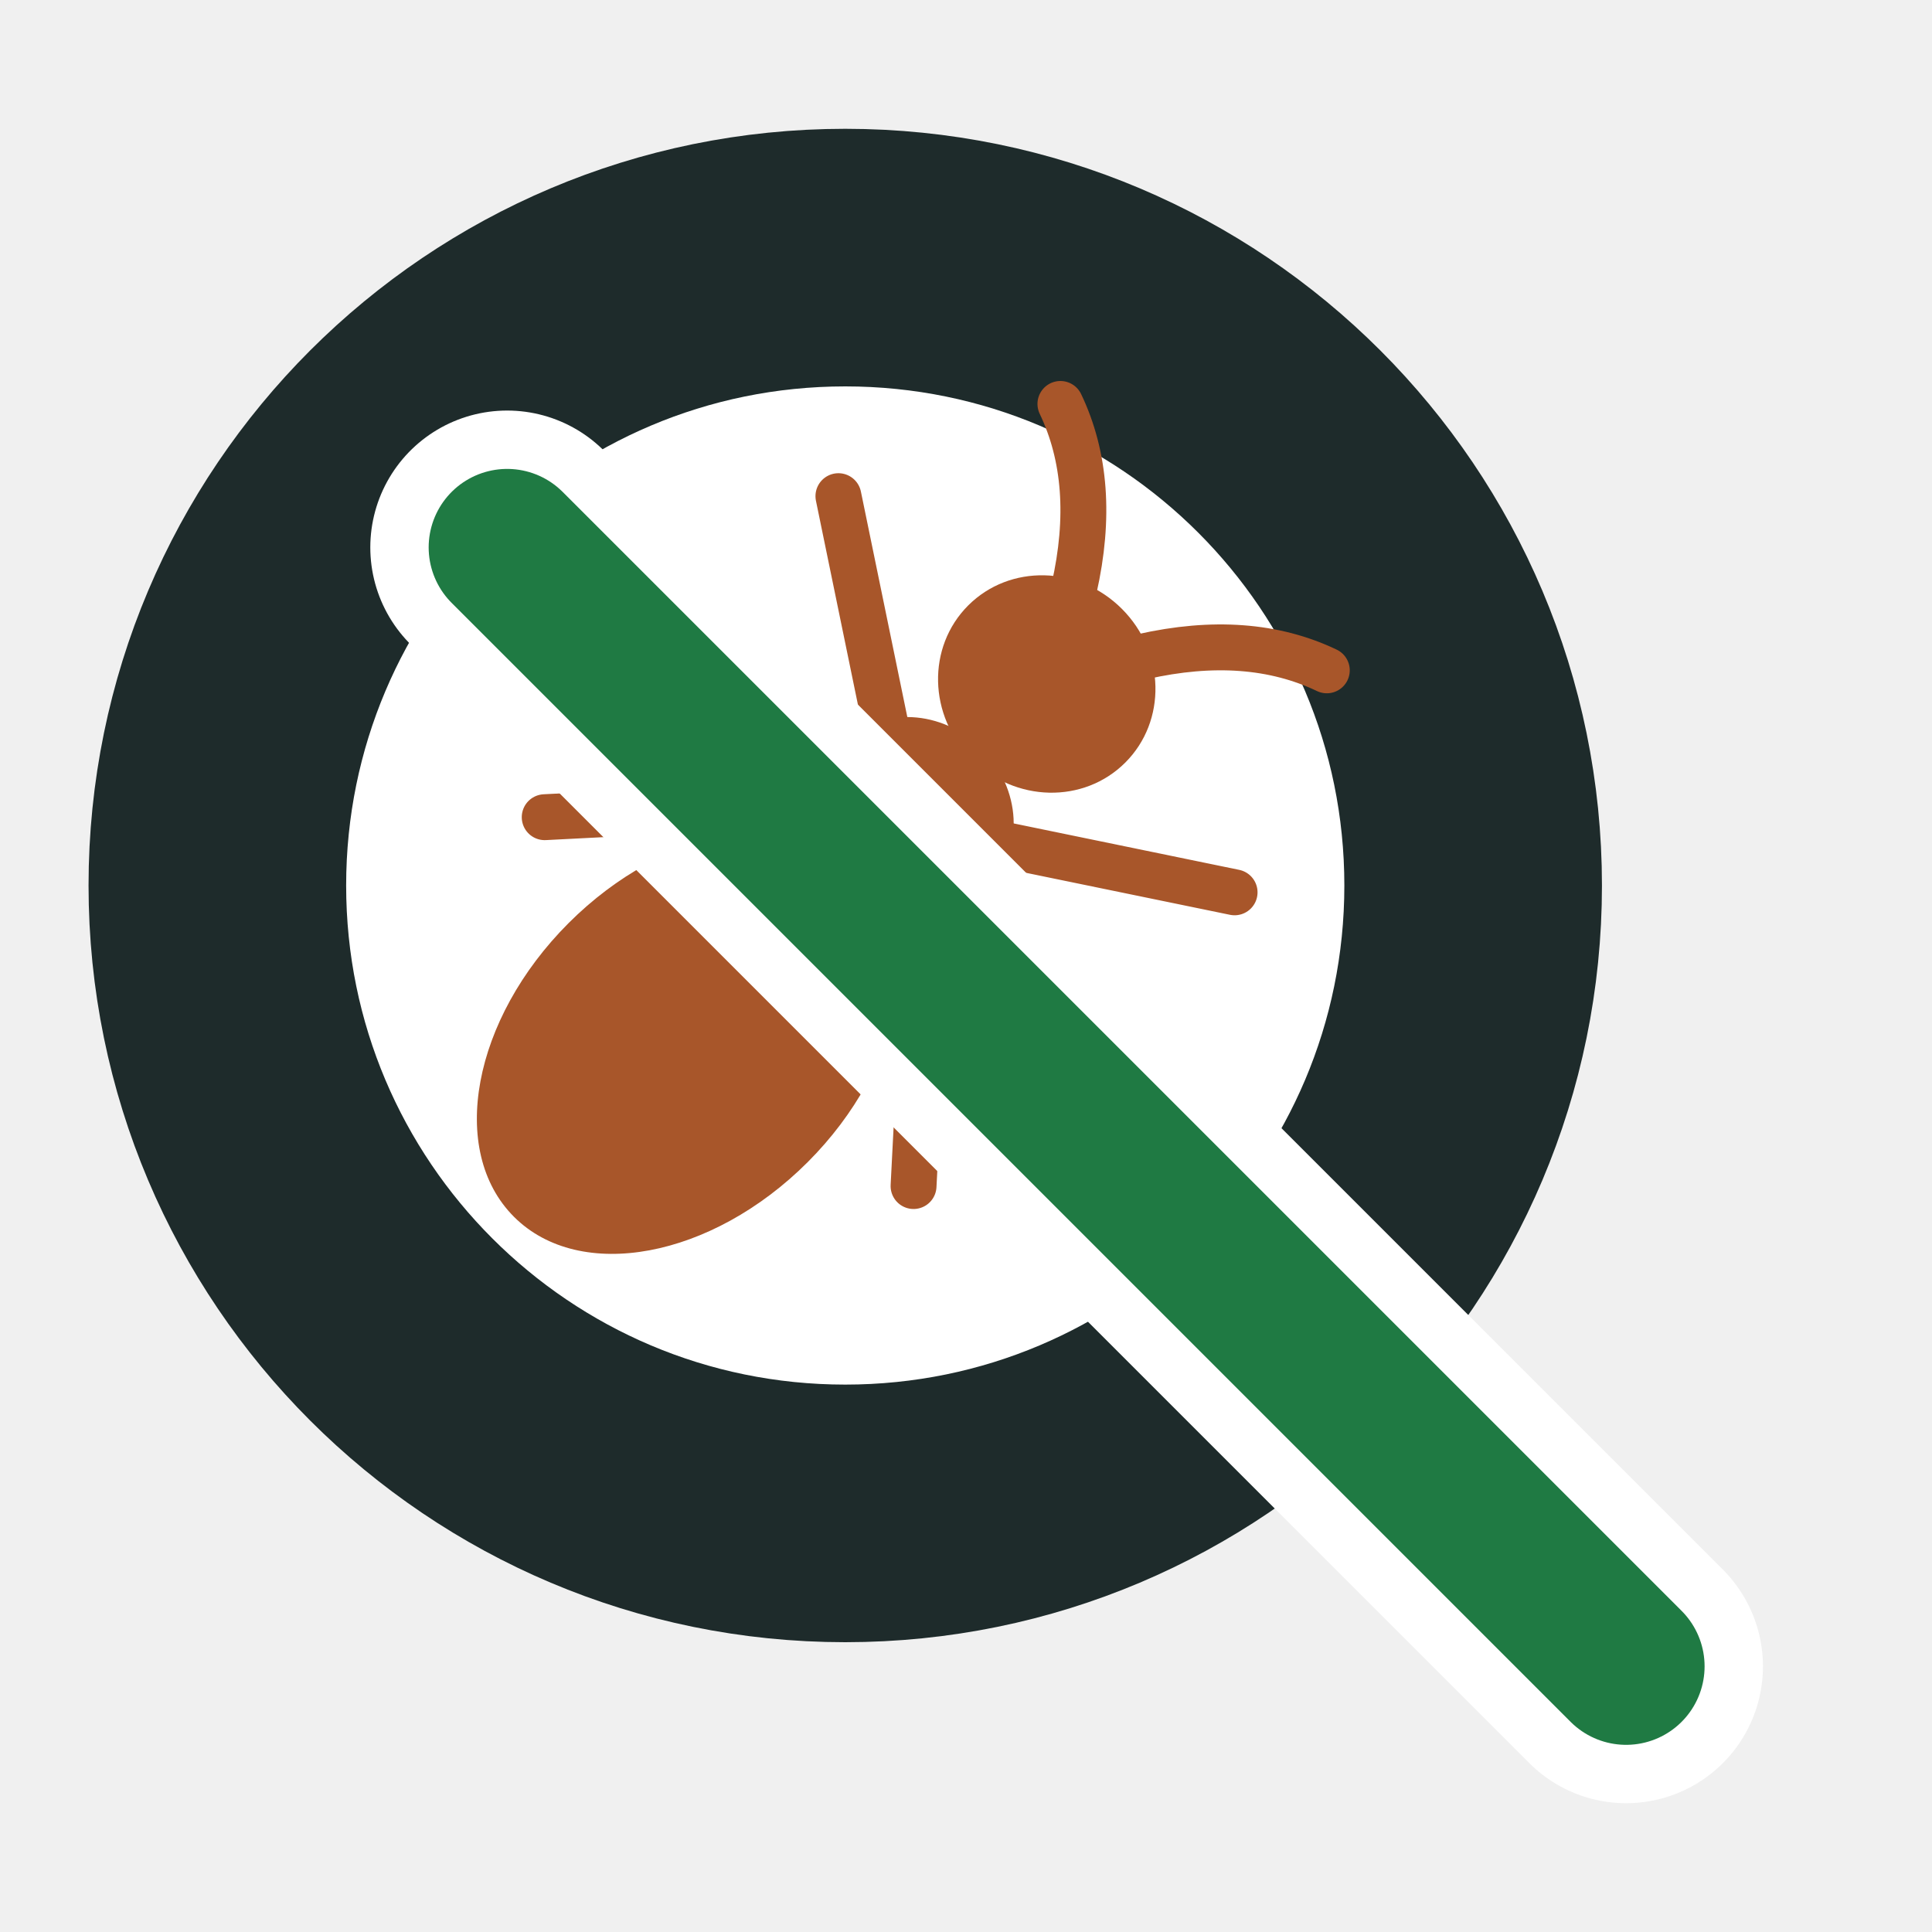
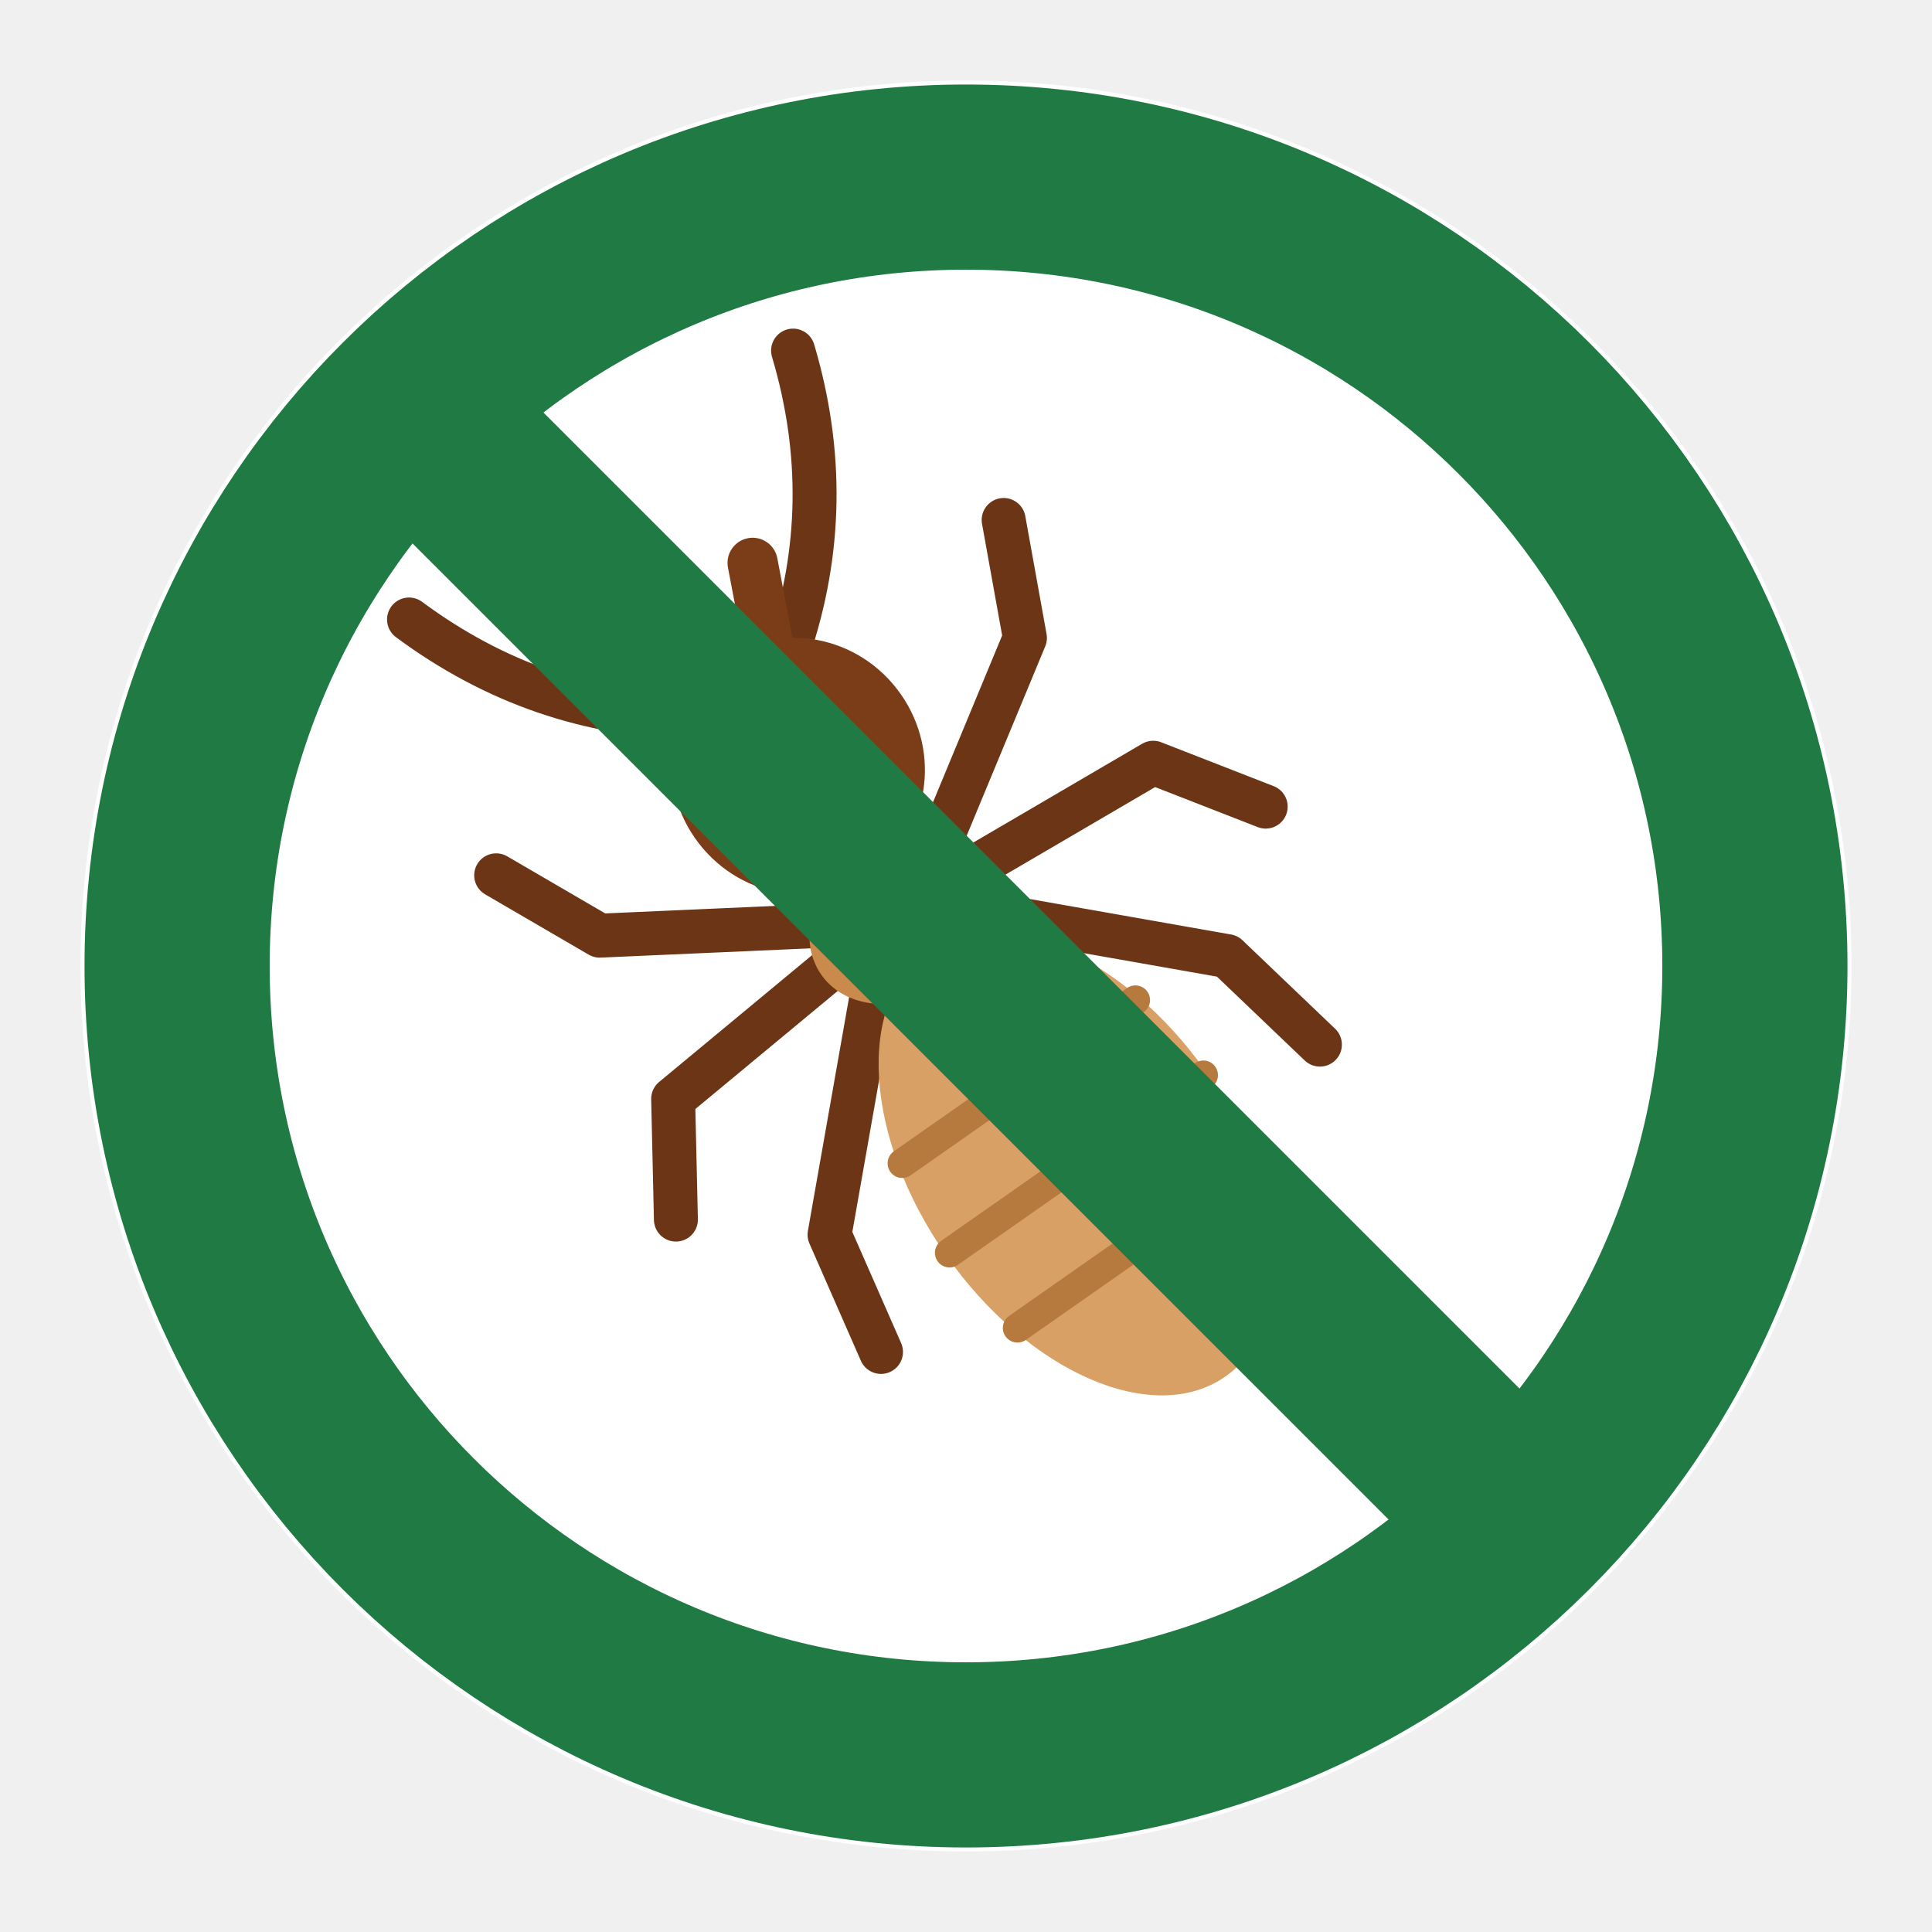
<svg xmlns="http://www.w3.org/2000/svg" viewBox="0 0 48 48">
-   <circle cx="21" cy="22" r="15.6" fill="#fff" stroke="#1e2b2b" stroke-width="6.4" />
-   <g transform="translate(21 22) rotate(45) scale(1.2)" fill="#a8562a" stroke="#a8562a" stroke-linecap="round">
-     <ellipse cx="0" cy="4.6" rx="3.5" ry="5.1" stroke="none" />
-     <ellipse cx="0" cy="-2.1" rx="2.1" ry="1.9" stroke="none" />
-     <ellipse cx="0" cy="-5.9" rx="2.3" ry="2.2" stroke="none" />
-     <path fill="none" stroke-width=".95" d="M-1 -7.7Q-2.2 -9.6-3.9 -10.2M1 -7.7Q2.2 -9.6 3.9 -10.2M-1.7 -2.9L-5.8 -5.6M-2 -1.8L-6.4 -1.2M-1.7 -.7L-5.4 3.4M1.7 -2.9L5.8 -5.6M2 -1.8L6.4 -1.2M1.7 -.7L5.4 3.4" />
+   <circle cx="24" cy="24" r="22" fill="#fff" />
+   <g transform="translate(24 25) rotate(-35) scale(1.04)" stroke-linecap="round" stroke-linejoin="round">
+     <g fill="none" stroke="#6b3516" stroke-width="1.05">
+       <path d="M-1.4 -9.4Q-4.4 -11.6 -5.6 -15.2M1.4 -9.4Q4.4 -11.6 5.6 -15.2" />
+       <path d="M-1.8 -3.6L-6.2 -6.4L-7.4 -9M-2.1 -2.6L-7 -2.2L-8.6 0.2M-1.8 -1.4L-5.8 2.6L-6.4 5.6M1.8 -3.6L6.2 -6.4L7.4 -9M2.1 -2.6L7 -2.2L8.6 0.2M1.8 -1.4L5.8 2.6L6.4 5.6" />
+     </g>
+     <ellipse cx="0" cy="-7" rx="3" ry="3.1" fill="#7a3d18" />
+     <path d="M-1 -9.6L-1.9 -11.6M1 -9.6L1.9 -11.6" stroke="#7a3d18" stroke-width="1.2" />
+     <ellipse cx="0" cy="-2.6" rx="2.4" ry="1.9" fill="#c98a4b" />
+     <ellipse cx="0" cy="4.6" rx="3.8" ry="6.2" fill="#d9a066" />
+     <path d="M-3.4 2.2H3.4M-3.7 4.6H3.7M-3.4 7H3.4" stroke="#b77a3e" stroke-width=".7" />
  </g>
-   <path d="M12.6 13.6L40.4 41.4" stroke="#fff" stroke-width="6.8" stroke-linecap="round" />
-   <path d="M12.6 13.6L40.4 41.4" stroke="#1f7a43" stroke-width="3.9" stroke-linecap="round" />
+   <circle cx="24" cy="24" r="19.6" fill="none" stroke="#1f7a43" stroke-width="4.6" />
+   <path d="M10.4 10.4L37.6 37.6" stroke="#1f7a43" stroke-width="4.6" stroke-linecap="round" />
</svg>
